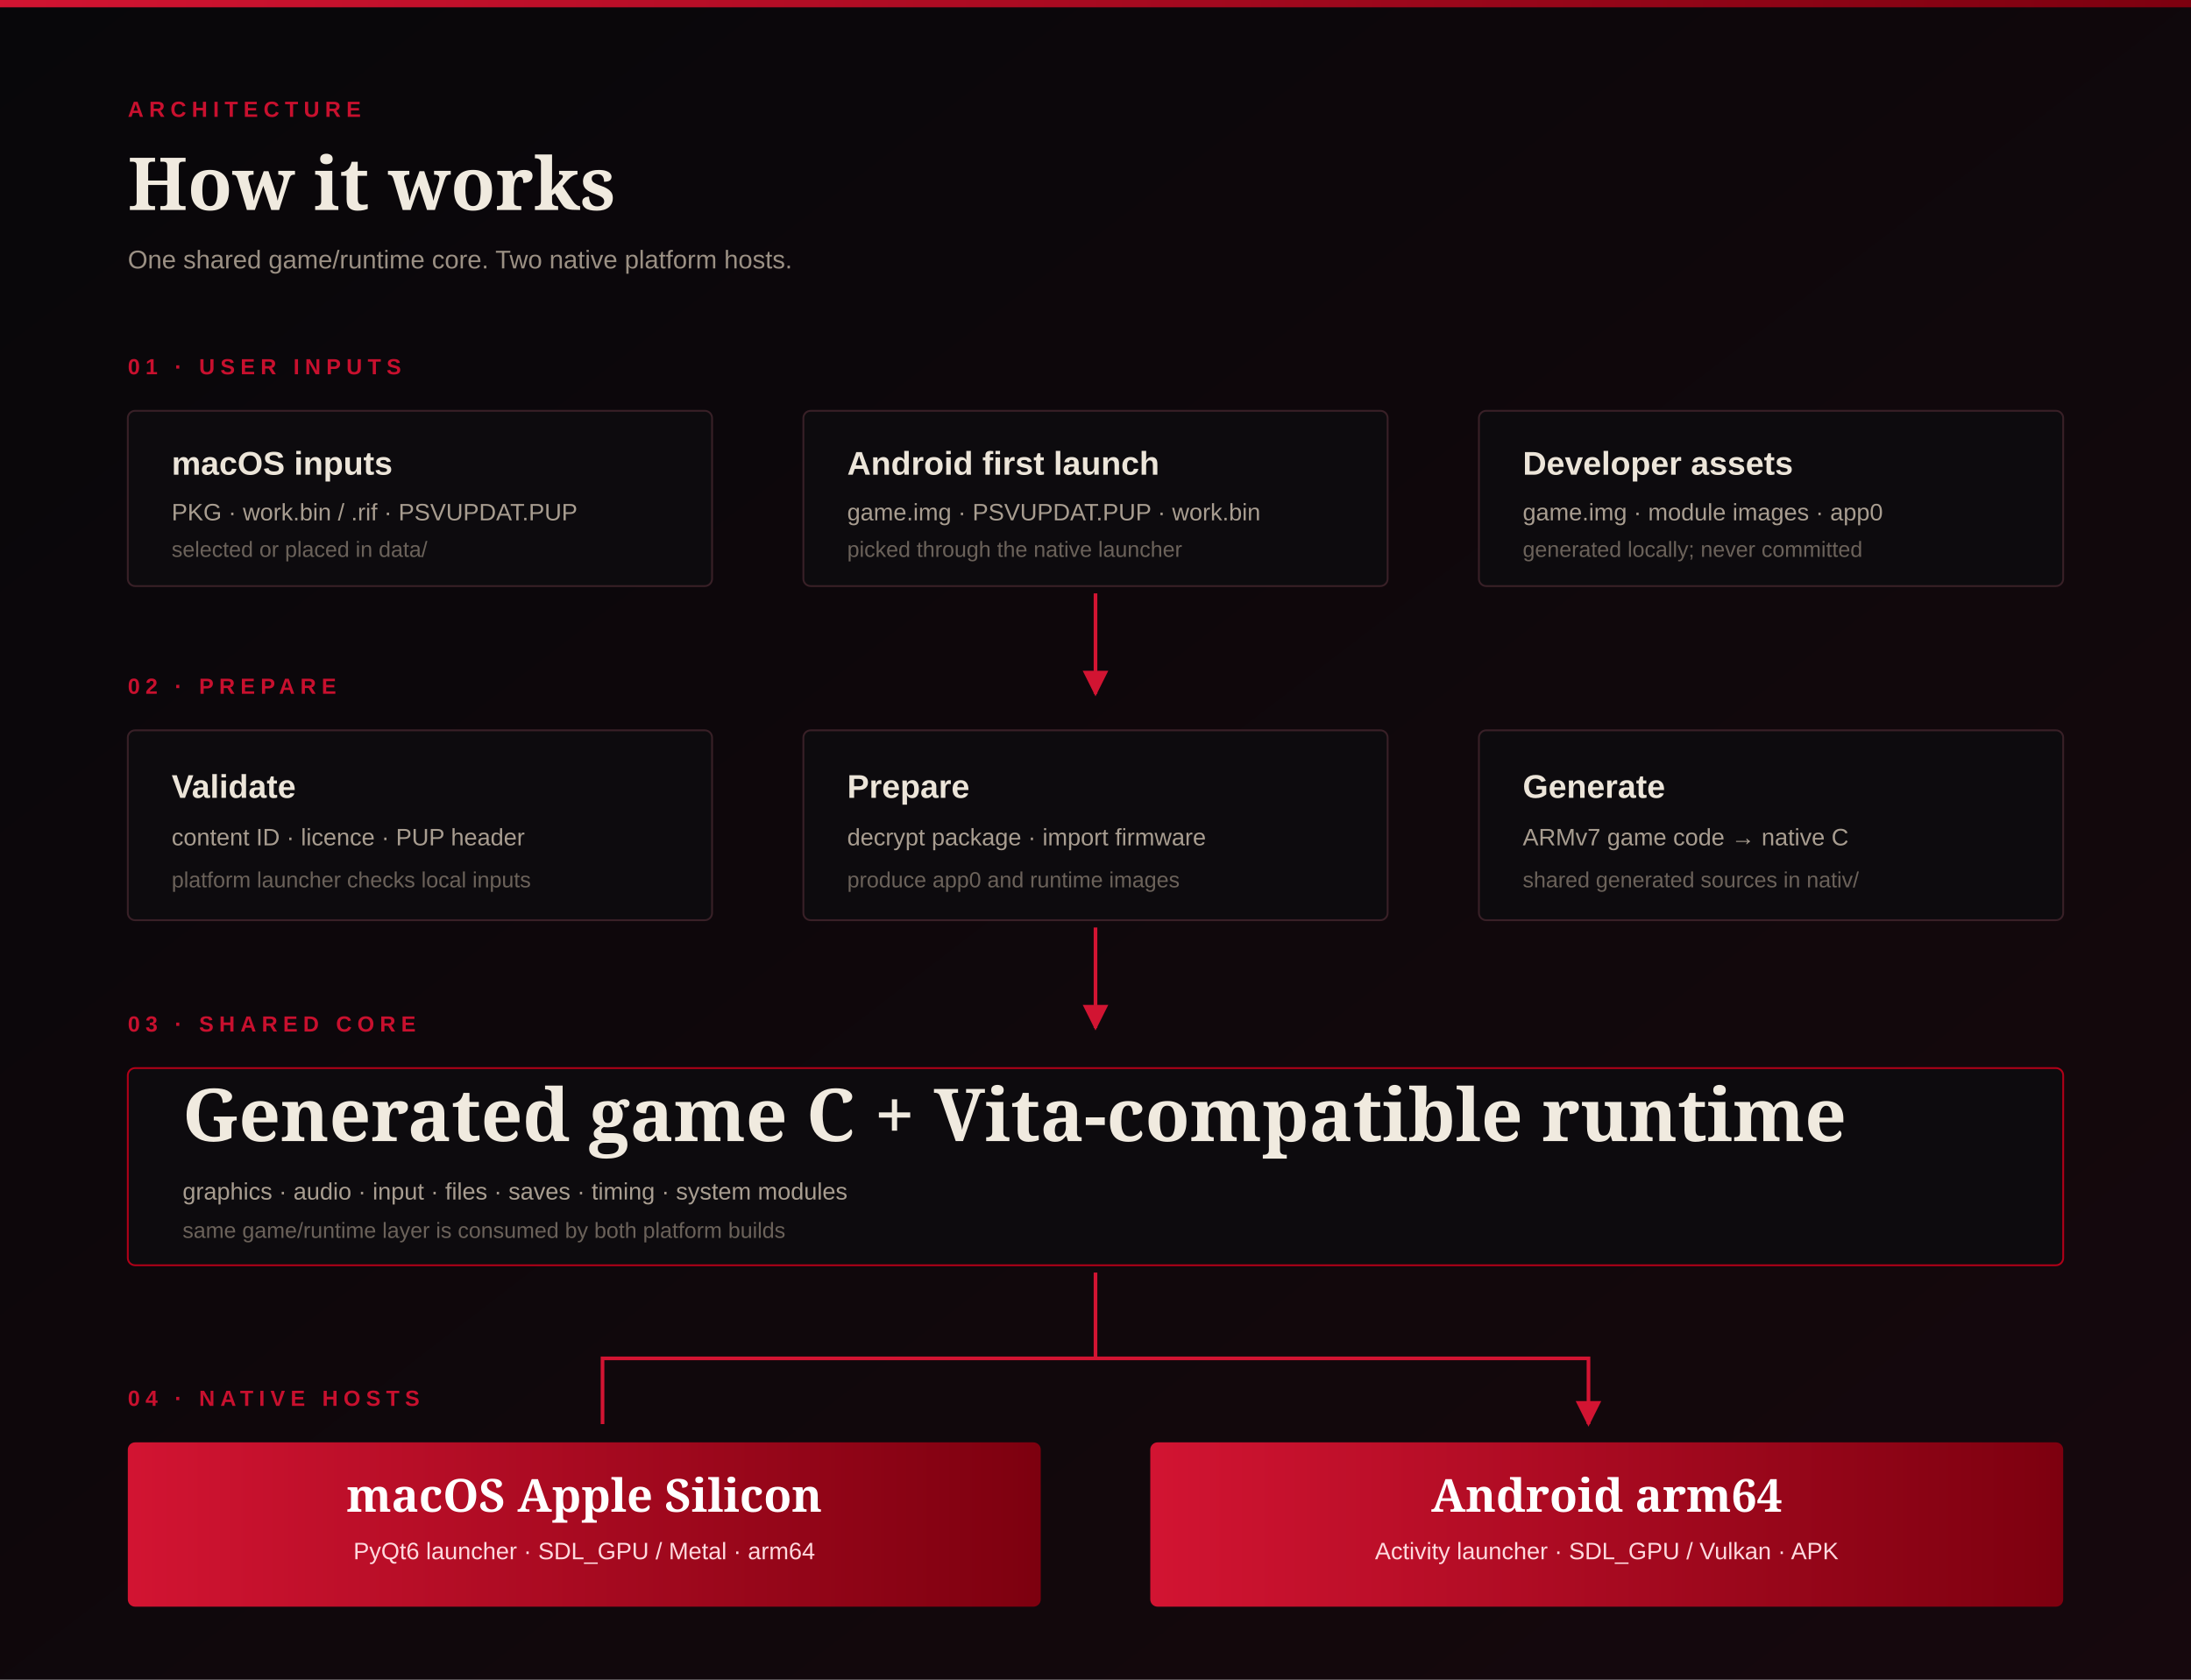
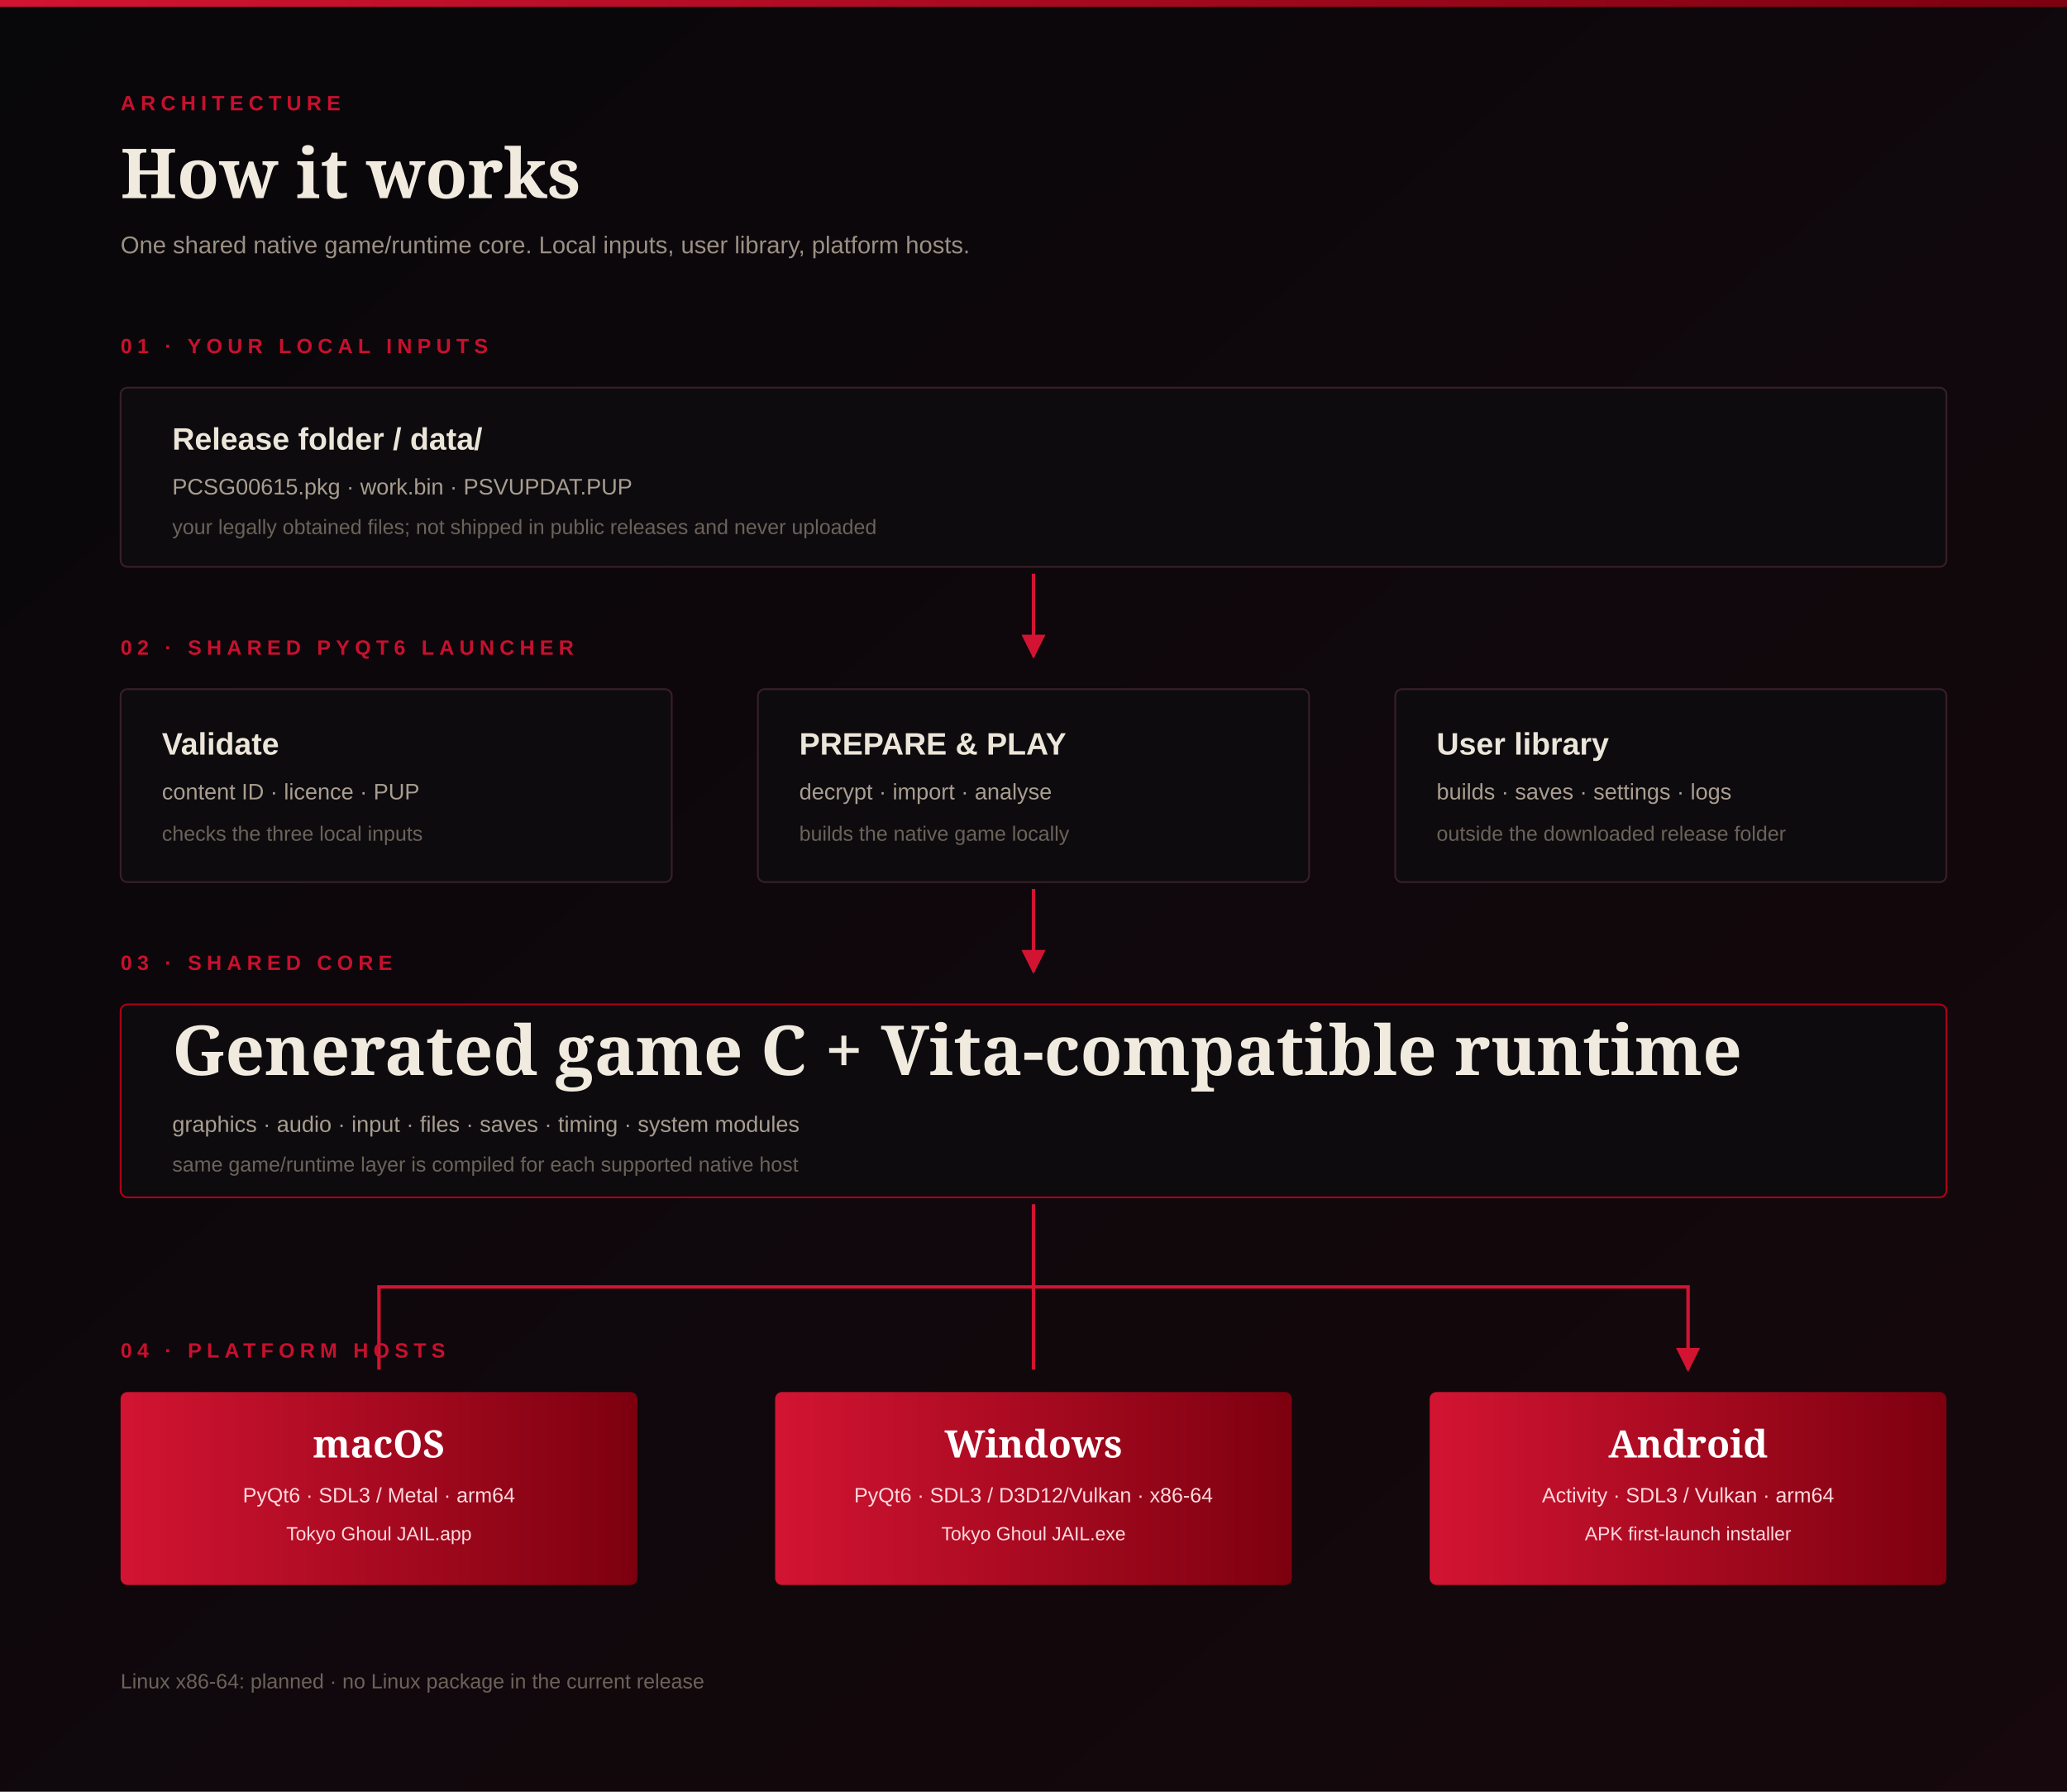
- <svg xmlns="http://www.w3.org/2000/svg" viewBox="0 0 1200 920" role="img" aria-labelledby="title desc">
+ <svg xmlns="http://www.w3.org/2000/svg" viewBox="0 0 1200 1040" role="img" aria-labelledby="title desc">
  <defs>
    <linearGradient id="bg" x1="0" y1="0" x2="1" y2="1">
      <stop stop-color="#08070a" />
      <stop offset="1" stop-color="#16080d" />
    </linearGradient>
    <linearGradient id="red" x1="0" x2="1">
      <stop stop-color="#d21432" />
      <stop offset="1" stop-color="#7d000f" />
    </linearGradient>
    <marker id="arrow" viewBox="0 0 10 10" refX="9" refY="5" markerWidth="7" markerHeight="7" orient="auto">
      <path d="M0 0 10 5 0 10z" fill="#d21432" />
    </marker>
    <style>
      .k{font:700 12px Arial,sans-serif;letter-spacing:3px;fill:#c8102e}.h{font:700 40px Georgia,serif;fill:#f0eadf}.s{font:14px Arial,sans-serif;fill:#9b9084}.t{font:700 18px Arial,sans-serif;fill:#ece5d9}.b{font:13px Arial,sans-serif;fill:#a89d90}.n{font:12px Arial,sans-serif;fill:#6b625a}
    </style>
  </defs>
-   <rect width="1200" height="920" fill="url(#bg)" />
+   <rect width="1200" height="1040" fill="url(#bg)" />
  <rect width="1200" height="4" fill="url(#red)" />
  <text x="70" y="64" class="k">ARCHITECTURE</text>
  <text x="70" y="115" class="h">How it works</text>
-   <text x="70" y="147" class="s">One shared game/runtime core. Two native platform hosts.</text>
-   <text x="70" y="205" class="k">01 · USER INPUTS</text>
+   <text x="70" y="147" class="s">One shared native game/runtime core. Local inputs, user library, platform hosts.</text>
+   <text x="70" y="205" class="k">01 · YOUR LOCAL INPUTS</text>
+   <rect x="70" y="225" width="1060" height="104" rx="4" fill="#0d0b0e" stroke="#392027" />
+   <text x="100" y="261" class="t">Release folder / data/</text>
+   <text x="100" y="287" class="b">PCSG00615.pkg · work.bin · PSVUPDAT.PUP</text>
+   <text x="100" y="310" class="n">your legally obtained files; not shipped in public releases and never uploaded</text>
+   <path d="M600 333v48" stroke="#d21432" stroke-width="2" marker-end="url(#arrow)" />
+   <text x="70" y="380" class="k">02 · SHARED PYQT6 LAUNCHER</text>
  <g>
-     <rect x="70" y="225" width="320" height="96" rx="4" fill="#0d0b0e" stroke="#392027" />
-     <text x="94" y="260" class="t">macOS inputs</text>
-     <text x="94" y="285" class="b">PKG · work.bin / .rif · PSVUPDAT.PUP</text>
-     <text x="94" y="305" class="n">selected or placed in data/</text>
-     <rect x="440" y="225" width="320" height="96" rx="4" fill="#0d0b0e" stroke="#392027" />
-     <text x="464" y="260" class="t">Android first launch</text>
-     <text x="464" y="285" class="b">game.img · PSVUPDAT.PUP · work.bin</text>
-     <text x="464" y="305" class="n">picked through the native launcher</text>
-     <rect x="810" y="225" width="320" height="96" rx="4" fill="#0d0b0e" stroke="#392027" />
-     <text x="834" y="260" class="t">Developer assets</text>
-     <text x="834" y="285" class="b">game.img · module images · app0</text>
-     <text x="834" y="305" class="n">generated locally; never committed</text>
+     <rect x="70" y="400" width="320" height="112" rx="4" fill="#0d0b0e" stroke="#392027" />
+     <text x="94" y="438" class="t">Validate</text>
+     <text x="94" y="464" class="b">content ID · licence · PUP</text>
+     <text x="94" y="488" class="n">checks the three local inputs</text>
+     <rect x="440" y="400" width="320" height="112" rx="4" fill="#0d0b0e" stroke="#392027" />
+     <text x="464" y="438" class="t">PREPARE &amp; PLAY</text>
+     <text x="464" y="464" class="b">decrypt · import · analyse</text>
+     <text x="464" y="488" class="n">builds the native game locally</text>
+     <rect x="810" y="400" width="320" height="112" rx="4" fill="#0d0b0e" stroke="#392027" />
+     <text x="834" y="438" class="t">User library</text>
+     <text x="834" y="464" class="b">builds · saves · settings · logs</text>
+     <text x="834" y="488" class="n">outside the downloaded release folder</text>
  </g>
-   <path d="M600 325v55" stroke="#d21432" stroke-width="2" marker-end="url(#arrow)" />
-   <text x="70" y="380" class="k">02 · PREPARE</text>
+   <path d="M600 516v48" stroke="#d21432" stroke-width="2" marker-end="url(#arrow)" />
+   <text x="70" y="563" class="k">03 · SHARED CORE</text>
+   <rect x="70" y="583" width="1060" height="112" rx="4" fill="#0d0b0e" stroke="#b00018" />
+   <text x="100" y="624" class="h" font-size="26">Generated game C + Vita-compatible runtime</text>
+   <text x="100" y="657" class="b">graphics · audio · input · files · saves · timing · system modules</text>
+   <text x="100" y="680" class="n">same game/runtime layer is compiled for each supported native host</text>
+   <path d="M600 699v48M600 747H220v48M600 747H600v48M600 747h380v48" fill="none" stroke="#d21432" stroke-width="2" marker-end="url(#arrow)" />
+   <text x="70" y="788" class="k">04 · PLATFORM HOSTS</text>
  <g>
-     <rect x="70" y="400" width="320" height="104" rx="4" fill="#0d0b0e" stroke="#392027" />
-     <text x="94" y="437" class="t">Validate</text>
-     <text x="94" y="463" class="b">content ID · licence · PUP header</text>
-     <text x="94" y="486" class="n">platform launcher checks local inputs</text>
-     <rect x="440" y="400" width="320" height="104" rx="4" fill="#0d0b0e" stroke="#392027" />
-     <text x="464" y="437" class="t">Prepare</text>
-     <text x="464" y="463" class="b">decrypt package · import firmware</text>
-     <text x="464" y="486" class="n">produce app0 and runtime images</text>
-     <rect x="810" y="400" width="320" height="104" rx="4" fill="#0d0b0e" stroke="#392027" />
-     <text x="834" y="437" class="t">Generate</text>
-     <text x="834" y="463" class="b">ARMv7 game code → native C</text>
-     <text x="834" y="486" class="n">shared generated sources in nativ/</text>
+     <rect x="70" y="808" width="300" height="112" rx="4" fill="url(#red)" />
+     <text x="220" y="846" fill="#fff" font-family="Georgia,serif" font-size="22" text-anchor="middle" font-weight="700">macOS</text>
+     <text x="220" y="872" fill="#ffd9de" font-family="Arial,sans-serif" font-size="12" text-anchor="middle">PyQt6 · SDL3 / Metal · arm64</text>
+     <text x="220" y="894" fill="#ffd9de" font-family="Arial,sans-serif" font-size="11" text-anchor="middle">Tokyo Ghoul JAIL.app</text>
+     <rect x="450" y="808" width="300" height="112" rx="4" fill="url(#red)" />
+     <text x="600" y="846" fill="#fff" font-family="Georgia,serif" font-size="22" text-anchor="middle" font-weight="700">Windows</text>
+     <text x="600" y="872" fill="#ffd9de" font-family="Arial,sans-serif" font-size="12" text-anchor="middle">PyQt6 · SDL3 / D3D12/Vulkan · x86-64</text>
+     <text x="600" y="894" fill="#ffd9de" font-family="Arial,sans-serif" font-size="11" text-anchor="middle">Tokyo Ghoul JAIL.exe</text>
+     <rect x="830" y="808" width="300" height="112" rx="4" fill="url(#red)" />
+     <text x="980" y="846" fill="#fff" font-family="Georgia,serif" font-size="22" text-anchor="middle" font-weight="700">Android</text>
+     <text x="980" y="872" fill="#ffd9de" font-family="Arial,sans-serif" font-size="12" text-anchor="middle">Activity · SDL3 / Vulkan · arm64</text>
+     <text x="980" y="894" fill="#ffd9de" font-family="Arial,sans-serif" font-size="11" text-anchor="middle">APK first-launch installer</text>
  </g>
-   <path d="M600 508v55" stroke="#d21432" stroke-width="2" marker-end="url(#arrow)" />
-   <text x="70" y="565" class="k">03 · SHARED CORE</text>
-   <rect x="70" y="585" width="1060" height="108" rx="4" fill="#0d0b0e" stroke="#b00018" />
-   <text x="100" y="625" class="h" font-size="26">Generated game C + Vita-compatible runtime</text>
-   <text x="100" y="657" class="b">graphics · audio · input · files · saves · timing · system modules</text>
-   <text x="100" y="678" class="n">same game/runtime layer is consumed by both platform builds</text>
-   <path d="M600 697v47M600 744H330v36M600 744h270v36" fill="none" stroke="#d21432" stroke-width="2" marker-end="url(#arrow)" />
-   <text x="70" y="770" class="k">04 · NATIVE HOSTS</text>
-   <g>
-     <rect x="70" y="790" width="500" height="90" rx="4" fill="url(#red)" />
-     <text x="320" y="828" fill="#fff" font-family="Georgia,serif" font-size="25" text-anchor="middle" font-weight="700">macOS Apple Silicon</text>
-     <text x="320" y="854" fill="#ffd9de" font-family="Arial,sans-serif" font-size="13" text-anchor="middle">PyQt6 launcher · SDL_GPU / Metal · arm64</text>
-     <rect x="630" y="790" width="500" height="90" rx="4" fill="url(#red)" />
-     <text x="880" y="828" fill="#fff" font-family="Georgia,serif" font-size="25" text-anchor="middle" font-weight="700">Android arm64</text>
-     <text x="880" y="854" fill="#ffd9de" font-family="Arial,sans-serif" font-size="13" text-anchor="middle">Activity launcher · SDL_GPU / Vulkan · APK</text>
-   </g>
+   <text x="70" y="980" class="n">Linux x86-64: planned · no Linux package in the current release</text>
</svg>
